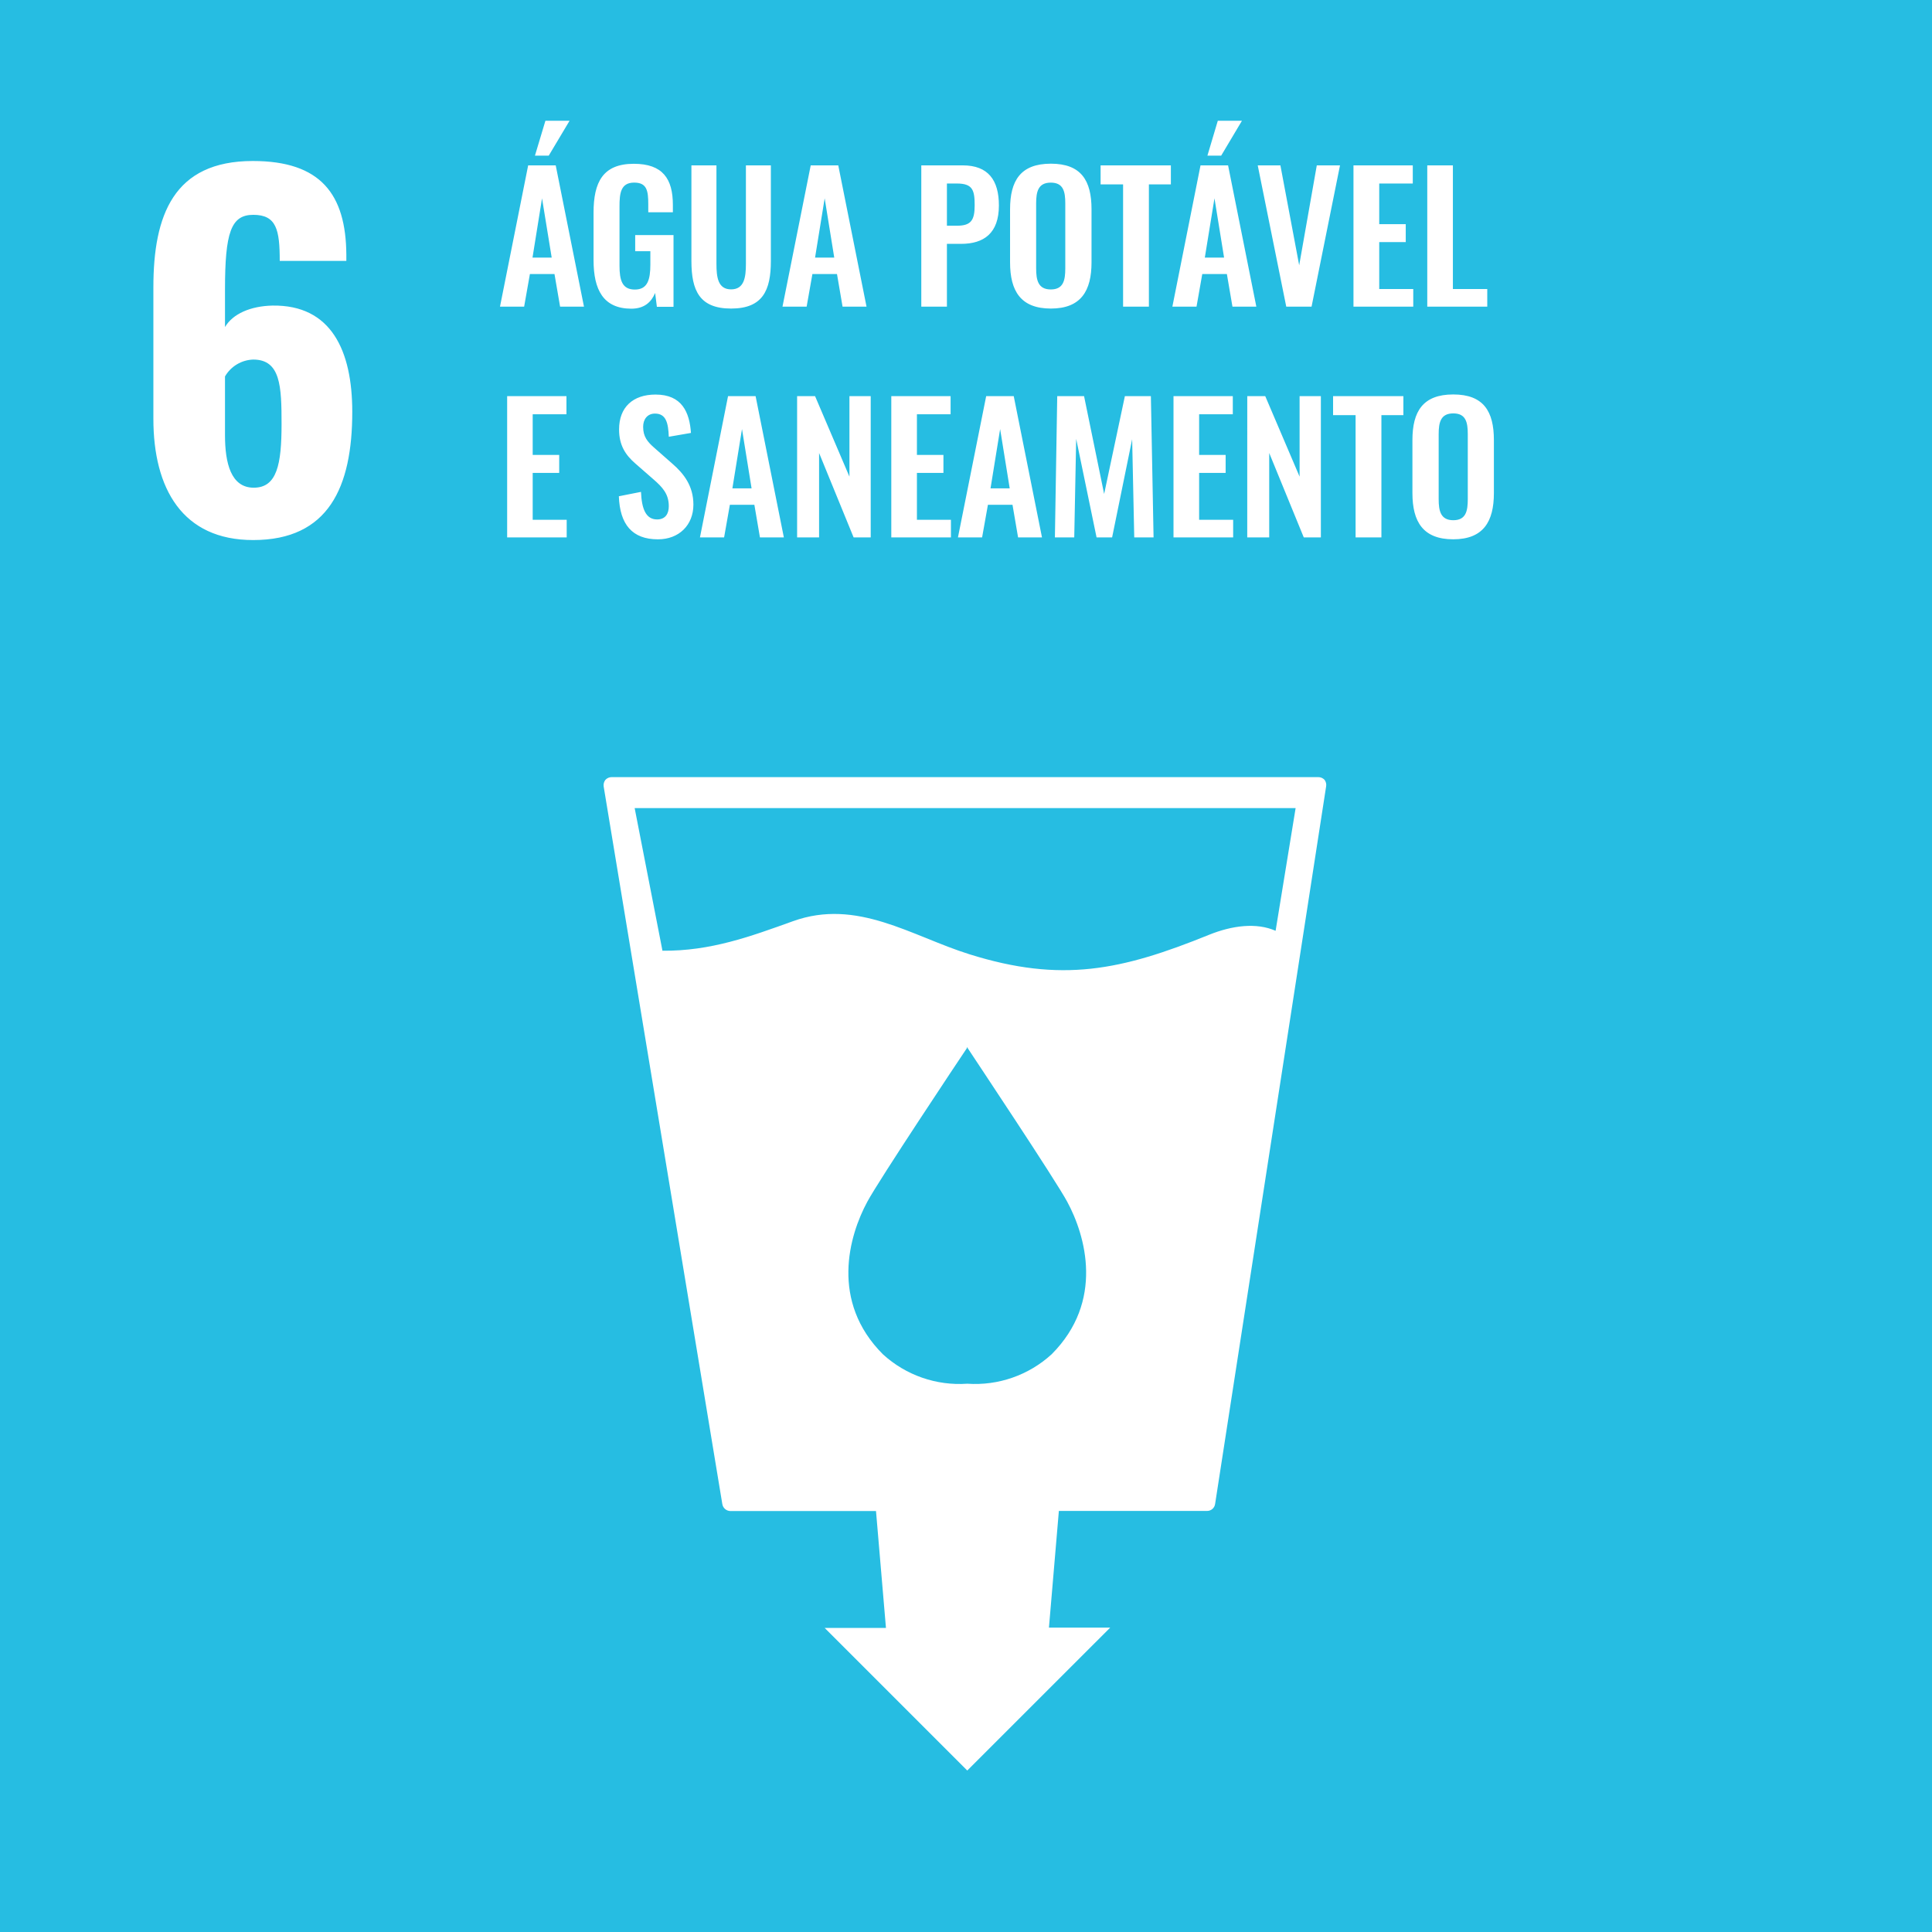
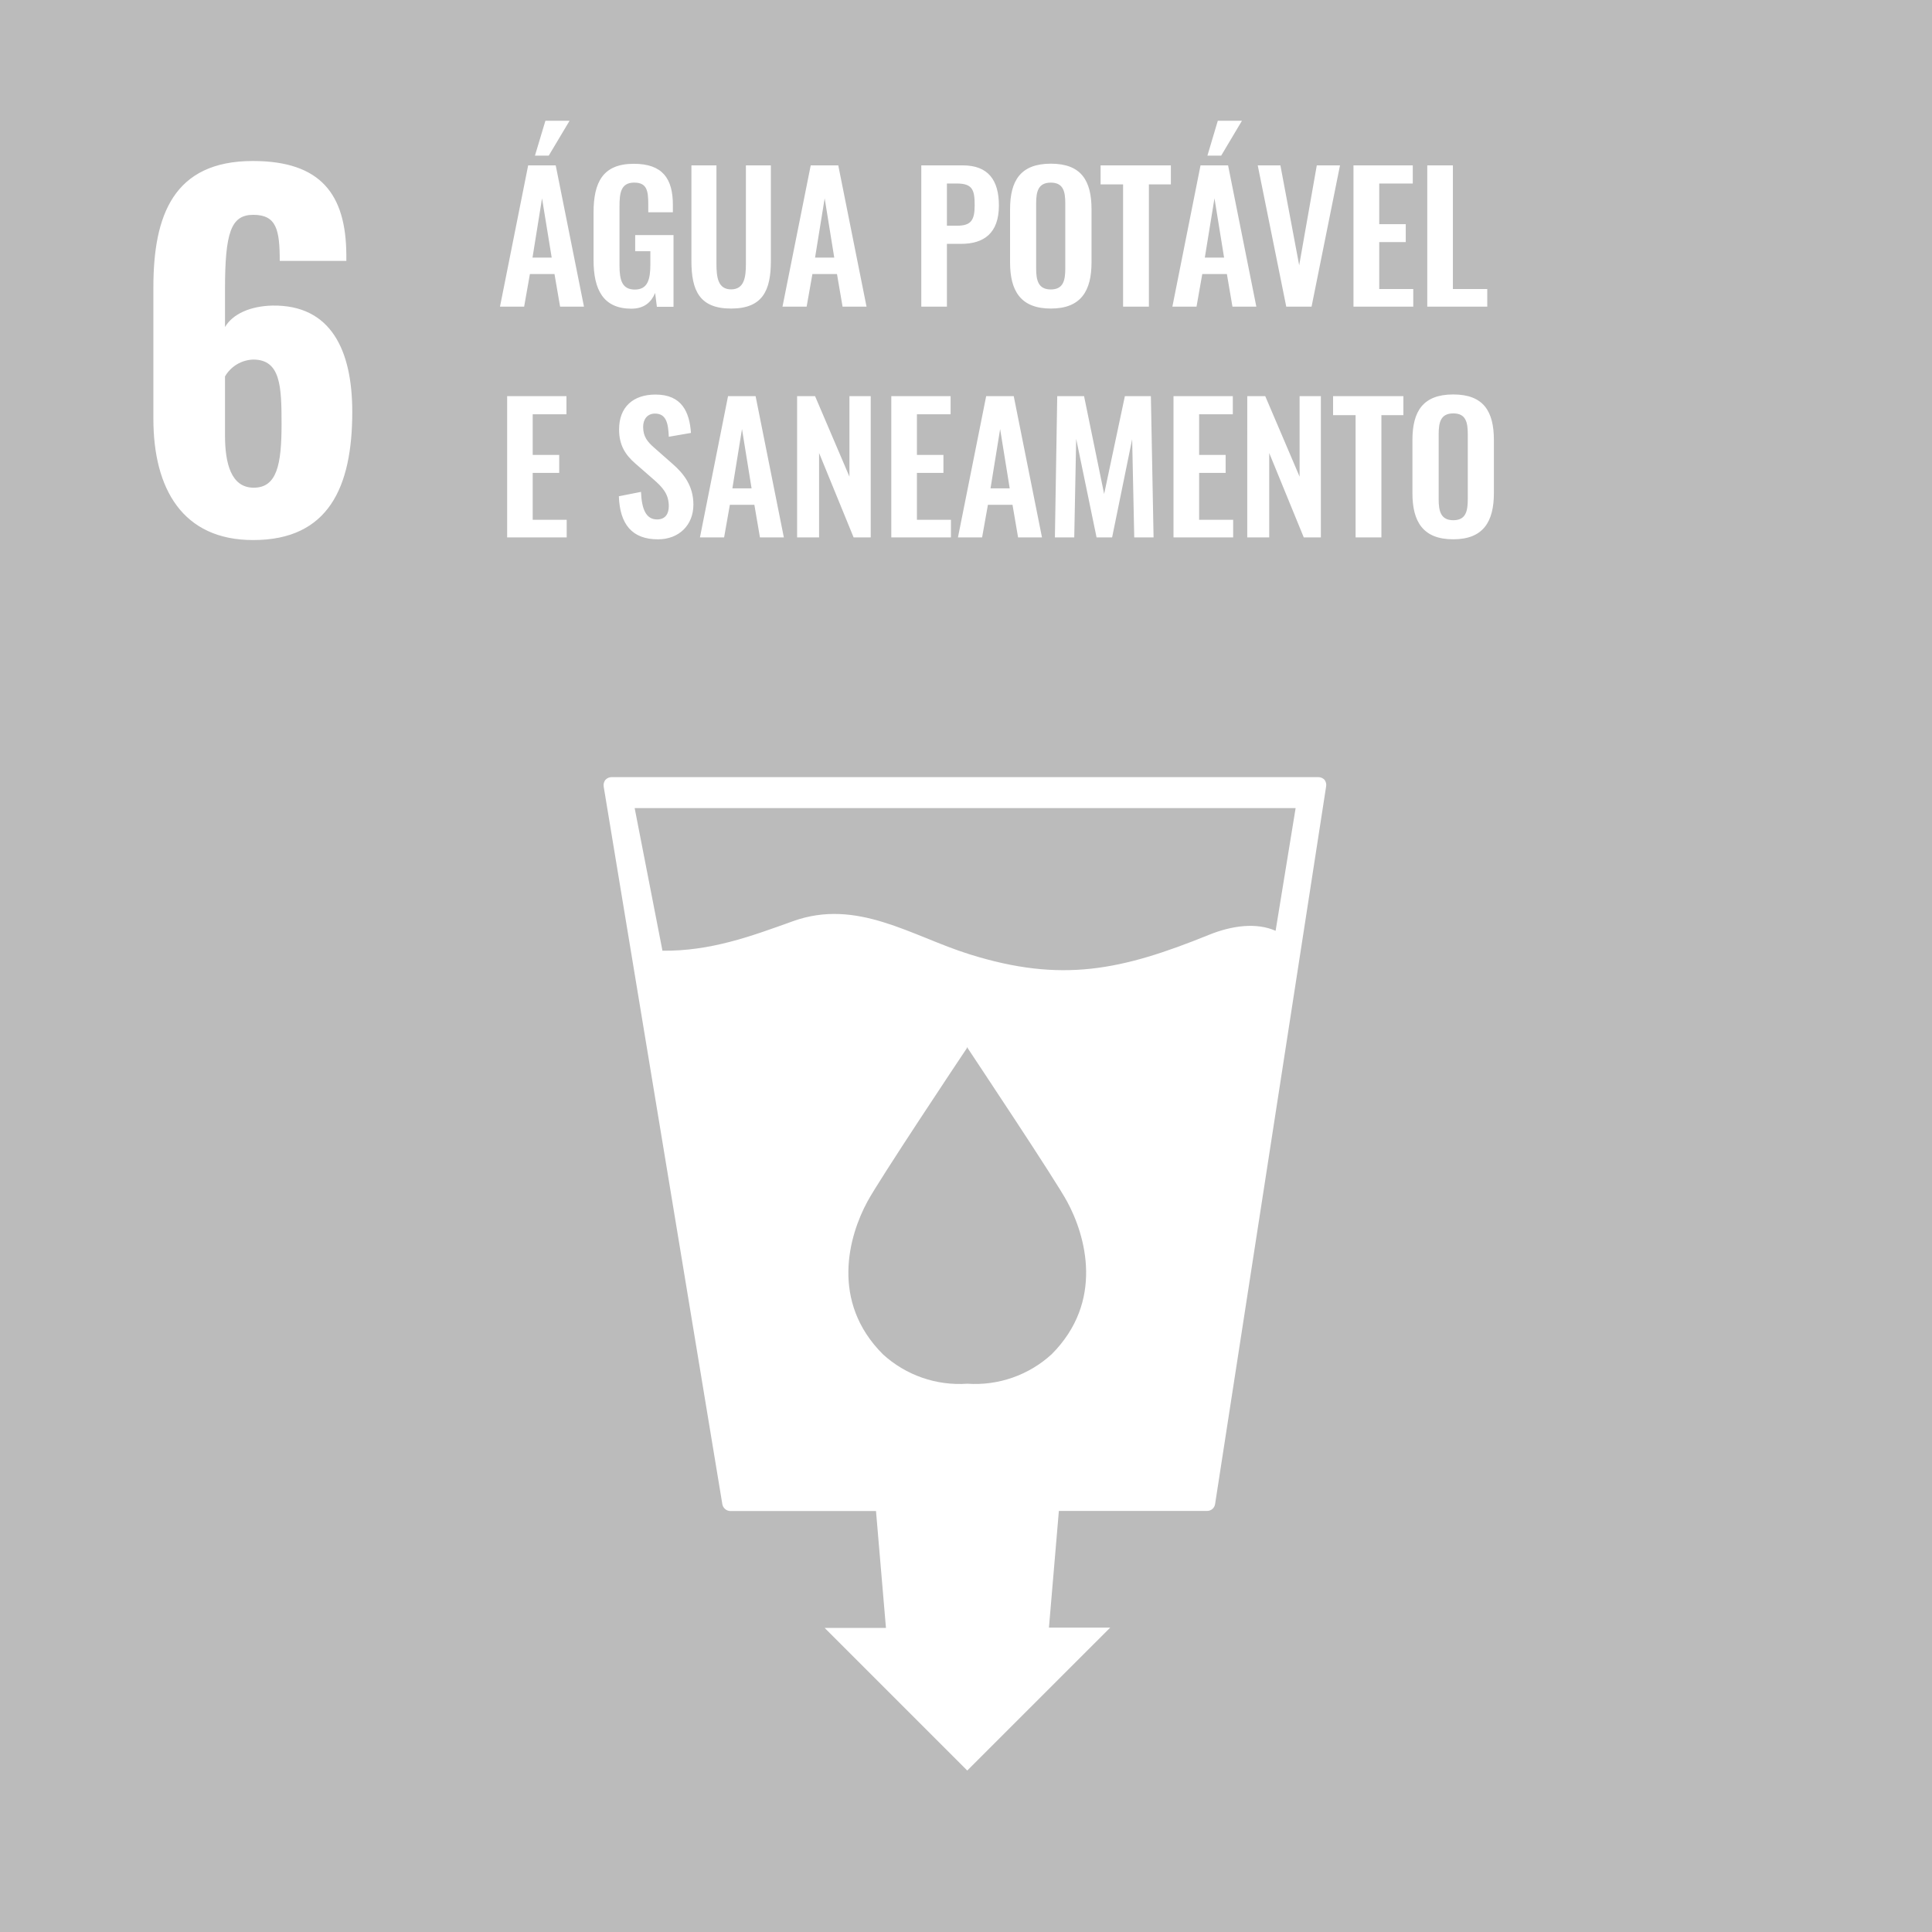
- <svg xmlns="http://www.w3.org/2000/svg" viewBox="0 0 720 720">
+ <svg xmlns="http://www.w3.org/2000/svg" width="720" height="720" viewBox="0 0 720 720" fill="none">
+   <g clip-path="url(#clip0_342_63)">
+     <path d="M-1.08 -1.08H721.08V721.08H-1.08V-1.08Z" fill="#BBBBBB" />
+     <path d="M57.16 156.08V107.08C57.16 80.26 64.64 60 94.22 60C119.55 60 128.9 72.41 129.07 94.85V97.23H104.25C104.25 85.67 103.06 80.06 94.39 80.06C86.06 80.06 83.85 86.69 83.85 107.94V121.88C86.74 116.95 93.37 114.06 101.53 113.88C123.46 113.54 131.28 130.71 131.28 153.49C131.28 181.54 122.44 201.26 94.39 201.26C68 201.3 57.16 182.09 57.16 156.08ZM104.93 158C104.93 144.06 104.59 134 94.39 134C92.243 134.063 90.147 134.674 88.302 135.775C86.458 136.876 84.925 138.43 83.85 140.29V162.2C83.85 172.57 86.06 181.75 94.56 181.75C103.23 181.75 104.93 173.08 104.93 158ZM196.83 61.63H207.1L217.63 114.28H208.73L206.64 102.12H197.48L195.33 114.28H186.33L196.83 61.63ZM205.6 96L202 73.91L198.45 96H205.6ZM203.26 45H212.26L204.5 58H199.36L203.26 45ZM221.2 96.92V79.24C221.2 67.93 224.65 61.04 236.2 61.04C246.99 61.04 250.76 66.63 250.76 76.38V79.11H241.59V76.11C241.59 71.04 241.07 68.05 236.33 68.05C231.26 68.05 230.87 72.15 230.87 76.96V99C230.87 104.46 231.87 107.91 236.59 107.91C241.31 107.91 242.37 104.27 242.37 98.55V93.61H236.72V87.61H251V114.33H244.8L244.15 109.19C242.72 112.57 240.15 115.04 235.24 115.04C224.84 115 221.2 108 221.2 96.92ZM257.67 97.25V61.63H267V98.35C267 103.35 267.58 107.84 272.46 107.84C277.34 107.84 277.98 103.36 277.98 98.35V61.63H287.28V97.25C287.28 108.25 284.22 114.99 272.46 114.99C260.7 114.99 257.67 108.3 257.67 97.25ZM302.13 61.63H312.4L322.93 114.28H314L311.92 102.12H302.76L300.61 114.28H291.61L302.13 61.63ZM310.9 96L307.33 73.9L303.75 96H310.9ZM343.34 61.63H358.81C368.23 61.63 372.26 67.09 372.26 76.58C372.26 86.91 366.67 90.88 358.16 90.88H352.89V114.28H343.34V61.63ZM356.6 84.12C361.86 84.12 363.23 82.12 363.23 76.51C363.23 70.9 362.51 68.39 356.6 68.39H352.89V84.12H356.6ZM376.42 97.77V78C376.42 67.34 380.32 61 391.63 61C402.94 61 406.78 67.31 406.78 78V97.77C406.78 108.36 402.88 114.99 391.63 114.99C380.38 114.99 376.42 108.43 376.42 97.77ZM397 100V75.8C397 71.38 396.28 68.06 391.6 68.06C386.92 68.06 386.14 71.38 386.14 75.8V100C386.14 104.36 386.86 107.87 391.6 107.87C396.34 107.87 397 104.4 397 100ZM418.54 68.71H410.16V61.63H436.35V68.71H428.16V114.28H418.54V68.71ZM447.4 61.63H457.67L468.2 114.28H459.3L457.22 102.12H448.05L445.91 114.28H436.91L447.4 61.63ZM456.18 96L452.6 73.9L449 96H456.18ZM453.84 45H462.84L455.1 58H449.97L453.84 45ZM468.72 61.63H477.17L484.17 98.87L490.73 61.63H499.38L488.78 114.28H479.35L468.72 61.63ZM504.4 61.63H526.5V68.39H514V83.53H523.88V90.23H514V107.71H526.68V114.28H504.4V61.63ZM531.9 61.63H541.45V107.71H554.26V114.28H531.9V61.63ZM189 147.63H211.1V154.39H198.52V169.53H208.4V176.23H198.52V193.71H211.19V200.28H189V147.63ZM230.63 184.94L238.88 183.31C239.14 189.55 240.64 193.58 244.88 193.58C247.94 193.58 249.24 191.5 249.24 188.64C249.24 184.09 246.9 181.56 243.45 178.57L236.82 172.78C233.05 169.53 230.71 165.89 230.71 160.04C230.71 151.72 235.91 147.04 244.3 147.04C254.18 147.04 256.97 153.67 257.5 161.34L249.24 162.77C249.04 157.83 248.33 154.13 244.1 154.13C241.24 154.13 239.68 156.27 239.68 159.07C239.68 162.64 241.18 164.59 243.97 167L250.54 172.78C254.83 176.49 258.41 181.1 258.41 188.06C258.41 195.66 253.07 200.99 245.21 200.99C235.57 201 231 195.4 230.63 184.94ZM271.32 147.63H281.59L292.12 200.28H283.21L281.13 188.12H272L269.85 200.28H260.85L271.32 147.63ZM280.09 182L276.52 159.9L272.94 182H280.09ZM297.06 147.63H303.75L316.56 177.63V147.63H324.49V200.28H318.12L305.25 168.82V200.28H297.06V147.63ZM332.16 147.63H354.26V154.39H341.71V169.53H351.59V176.23H341.71V193.71H354.39V200.28H332.16V147.63ZM367.52 147.63H377.79L388.32 200.28H379.41L377.33 188.12H368.17L366 200.28H357L367.52 147.63ZM376.29 182L372.72 159.9L369.14 182H376.29ZM394 147.63H404L411.48 184.09L419.21 147.63H428.9L429.9 200.28H422.7L421.92 163.68L414.45 200.28H408.66L401.06 163.55L400.34 200.28H393.13L394 147.63ZM437.33 147.63H459.43V154.39H446.88V169.53H456.76V176.23H446.88V193.71H459.56V200.28H437.33V147.63ZM464.82 147.63H471.52L484.32 177.63V147.63H492.25V200.28H485.88L473 168.82V200.28H464.81L464.82 147.63ZM505.19 154.71H496.8V147.63H523V154.71H514.81V200.28H505.19V154.71ZM526.37 183.77V164C526.37 153.34 530.27 147 541.58 147C552.89 147 556.73 153.31 556.73 164V183.76C556.73 194.35 552.83 200.98 541.58 200.98C530.33 200.98 526.37 194.43 526.37 183.77ZM547 186V161.8C547 157.38 546.29 154.06 541.6 154.06C536.91 154.06 536.15 157.38 536.15 161.8V186C536.15 190.36 536.86 193.87 541.6 193.87C546.34 193.87 547 190.4 547 186ZM493.61 290.61C493.307 290.285 492.938 290.027 492.527 289.855C492.117 289.683 491.675 289.599 491.23 289.61H228C227.557 289.604 227.118 289.689 226.71 289.861C226.302 290.034 225.935 290.288 225.63 290.61C225.356 290.958 225.156 291.358 225.042 291.787C224.929 292.215 224.904 292.662 224.97 293.1L269.19 560.54C269.309 561.253 269.675 561.902 270.223 562.373C270.771 562.845 271.467 563.109 272.19 563.12H326.46L330.17 606.68H307.33L360.47 659.82L413.74 606.57H390.91L394.61 563.08H449.84C450.574 563.086 451.285 562.823 451.838 562.34C452.391 561.857 452.747 561.188 452.84 560.46L494.21 293.06C494.284 292.632 494.269 292.194 494.166 291.772C494.063 291.351 493.874 290.955 493.61 290.61ZM391.89 504.72C387.668 508.575 382.707 511.533 377.308 513.415C371.909 515.298 366.184 516.065 360.48 515.67C354.773 516.068 349.044 515.303 343.641 513.421C338.238 511.539 333.274 508.579 329.05 504.72C309.33 485.02 316.36 460.51 323.23 447.84C327.46 439.91 357.76 394.42 360.37 390.55V390.24L360.48 390.39L360.59 390.24V390.55C363.13 394.42 393.47 439.91 397.71 447.84C404.58 460.51 411.59 485 391.89 504.72ZM475.38 346.88C468.25 343.74 459.21 344.88 450.53 348.39C417.87 361.63 395.64 366.39 361.29 355.63C339.66 348.86 319.43 334.68 295.5 343.31C279.63 349.02 264.83 354.47 246.88 354.31L236.52 301.16H482.84L475.38 346.88Z" fill="white" />
+   </g>
  <defs>
-     <style>.cls-2{fill:#fff}</style>
+     <clipPath id="clip0_342_63">
+       <rect width="720" height="720" fill="white" />
+     </clipPath>
  </defs>
-   <path fill="#26bde2" d="M-1.08-1.08h722.16v722.16H-1.08z" id="goal_background" data-name="goal background" />
-   <g id="ENG_text_graphics" data-name="ENG text &amp; graphics">
-     <path class="cls-2" d="M57.16 156.08v-49C57.16 80.26 64.64 60 94.22 60c25.33 0 34.68 12.41 34.85 34.85v2.38h-24.82c0-11.56-1.19-17.17-9.86-17.17-8.33 0-10.54 6.63-10.54 27.88v13.94c2.89-4.93 9.52-7.82 17.68-8 21.93-.34 29.75 16.83 29.75 39.61 0 28.05-8.84 47.77-36.89 47.77-26.39.04-37.23-19.17-37.23-45.18zm47.77 1.92c0-13.94-.34-24-10.54-24a12.6 12.6 0 00-10.54 6.29v21.91c0 10.37 2.21 19.55 10.71 19.55 8.67 0 10.37-8.67 10.37-23.75zM196.83 61.63h10.27l10.53 52.65h-8.9l-2.09-12.16h-9.16l-2.15 12.16h-9zM205.6 96L202 73.91 198.45 96zm-2.34-51h9l-7.76 13h-5.14zM221.2 96.92V79.24c0-11.31 3.45-18.2 15-18.2 10.79 0 14.56 5.59 14.56 15.34v2.73h-9.17v-3c0-5.07-.52-8.06-5.26-8.06-5.07 0-5.46 4.1-5.46 8.91V99c0 5.46 1 8.91 5.72 8.91s5.78-3.64 5.78-9.36v-4.94h-5.65v-6H251v26.72h-6.2l-.65-5.14c-1.43 3.38-4 5.85-8.91 5.85-10.4-.04-14.04-7.04-14.04-18.12zM257.67 97.25V61.63H267v36.72c0 5 .58 9.49 5.46 9.49s5.52-4.48 5.52-9.49V61.63h9.3v35.62c0 11-3.06 17.74-14.82 17.74s-14.79-6.69-14.79-17.74zM302.13 61.63h10.27l10.53 52.65H314l-2.08-12.16h-9.16l-2.15 12.16h-9zM310.9 96l-3.57-22.1-3.58 22.1zM343.34 61.63h15.47c9.42 0 13.45 5.46 13.45 14.95 0 10.33-5.59 14.3-14.1 14.3h-5.27v23.4h-9.55zm13.26 22.49c5.26 0 6.63-2 6.63-7.61s-.72-8.12-6.63-8.12h-3.71v15.73zM376.42 97.77V78c0-10.66 3.9-17 15.21-17s15.15 6.31 15.15 17v19.77c0 10.59-3.9 17.22-15.15 17.22s-15.21-6.56-15.21-17.22zM397 100V75.8c0-4.42-.72-7.74-5.4-7.74s-5.46 3.32-5.46 7.74V100c0 4.36.72 7.87 5.46 7.87s5.4-3.47 5.4-7.87zM418.54 68.71h-8.38v-7.08h26.19v7.08h-8.19v45.57h-9.62zM447.4 61.63h10.27l10.53 52.65h-8.9l-2.08-12.16h-9.17l-2.14 12.16h-9zM456.18 96l-3.58-22.1L449 96zm-2.34-51h9l-7.74 13h-5.13zM468.72 61.63h8.45l7 37.24 6.56-37.24h8.65l-10.6 52.65h-9.43zM504.4 61.63h22.1v6.76H514v15.14h9.88v6.7H514v17.48h12.68v6.57H504.4zM531.9 61.63h9.55v46.08h12.81v6.57H531.9zM189 147.63h22.1v6.76h-12.58v15.14h9.88v6.7h-9.88v17.48h12.67v6.57H189zM230.63 184.94l8.25-1.63c.26 6.24 1.76 10.27 6 10.27 3.06 0 4.36-2.08 4.36-4.94 0-4.55-2.34-7.08-5.79-10.07l-6.63-5.79c-3.77-3.25-6.11-6.89-6.11-12.74 0-8.32 5.2-13 13.59-13 9.88 0 12.67 6.63 13.2 14.3l-8.26 1.43c-.2-4.94-.91-8.64-5.14-8.64-2.86 0-4.42 2.14-4.42 4.94 0 3.57 1.5 5.52 4.29 7.93l6.57 5.78c4.29 3.71 7.87 8.32 7.87 15.28 0 7.6-5.34 12.93-13.2 12.93-9.64.01-14.21-5.59-14.58-16.05zM271.32 147.63h10.27l10.53 52.65h-8.91l-2.08-12.16H272l-2.15 12.16h-9zm8.77 34.37l-3.57-22.1-3.58 22.1zM297.06 147.63h6.69l12.81 30v-30h7.93v52.65h-6.37l-12.87-31.46v31.46h-8.19zM332.16 147.63h22.1v6.76h-12.55v15.14h9.88v6.7h-9.88v17.48h12.68v6.57h-22.23zM367.52 147.63h10.27l10.53 52.65h-8.91l-2.08-12.16h-9.16L366 200.28h-9zm8.77 34.37l-3.57-22.1-3.58 22.1zM394 147.63h10l7.48 36.46 7.73-36.46h9.69l1 52.65h-7.2l-.78-36.6-7.47 36.6h-5.79l-7.6-36.73-.72 36.73h-7.21zM437.33 147.63h22.1v6.76h-12.55v15.14h9.88v6.7h-9.88v17.48h12.68v6.57h-22.23zM464.82 147.63h6.7l12.8 30v-30h7.93v52.65h-6.37L473 168.82v31.46h-8.19zM505.19 154.71h-8.39v-7.08H523v7.08h-8.19v45.57h-9.62zM526.37 183.77V164c0-10.66 3.9-17 15.21-17s15.15 6.31 15.15 17v19.76c0 10.59-3.9 17.22-15.15 17.22s-15.21-6.55-15.21-17.21zM547 186v-24.2c0-4.42-.71-7.74-5.4-7.74s-5.45 3.32-5.45 7.74V186c0 4.36.71 7.87 5.45 7.87s5.4-3.47 5.4-7.87zM493.61 290.61a3.15 3.15 0 00-2.38-1H228a3.2 3.2 0 00-2.37 1 3.24 3.24 0 00-.66 2.49l44.22 267.44a3.09 3.09 0 003 2.58h54.27l3.71 43.56h-22.84l53.14 53.14 53.27-53.25h-22.83l3.7-43.49h55.23a3 3 0 003-2.62l41.37-267.4a3.15 3.15 0 00-.6-2.45zM391.89 504.72a42.26 42.26 0 01-31.41 10.95 42.24 42.24 0 01-31.43-10.95c-19.72-19.7-12.69-44.21-5.82-56.88 4.23-7.93 34.53-53.42 37.14-57.29v-.31l.11.15.11-.15v.31c2.54 3.87 32.88 49.36 37.12 57.29 6.87 12.67 13.88 37.16-5.82 56.88zm83.49-157.84c-7.13-3.14-16.17-2-24.85 1.51-32.66 13.24-54.89 18-89.24 7.24-21.63-6.77-41.86-20.95-65.79-12.32-15.87 5.71-30.67 11.16-48.62 11l-10.36-53.15h246.32z" />
-   </g>
</svg>
